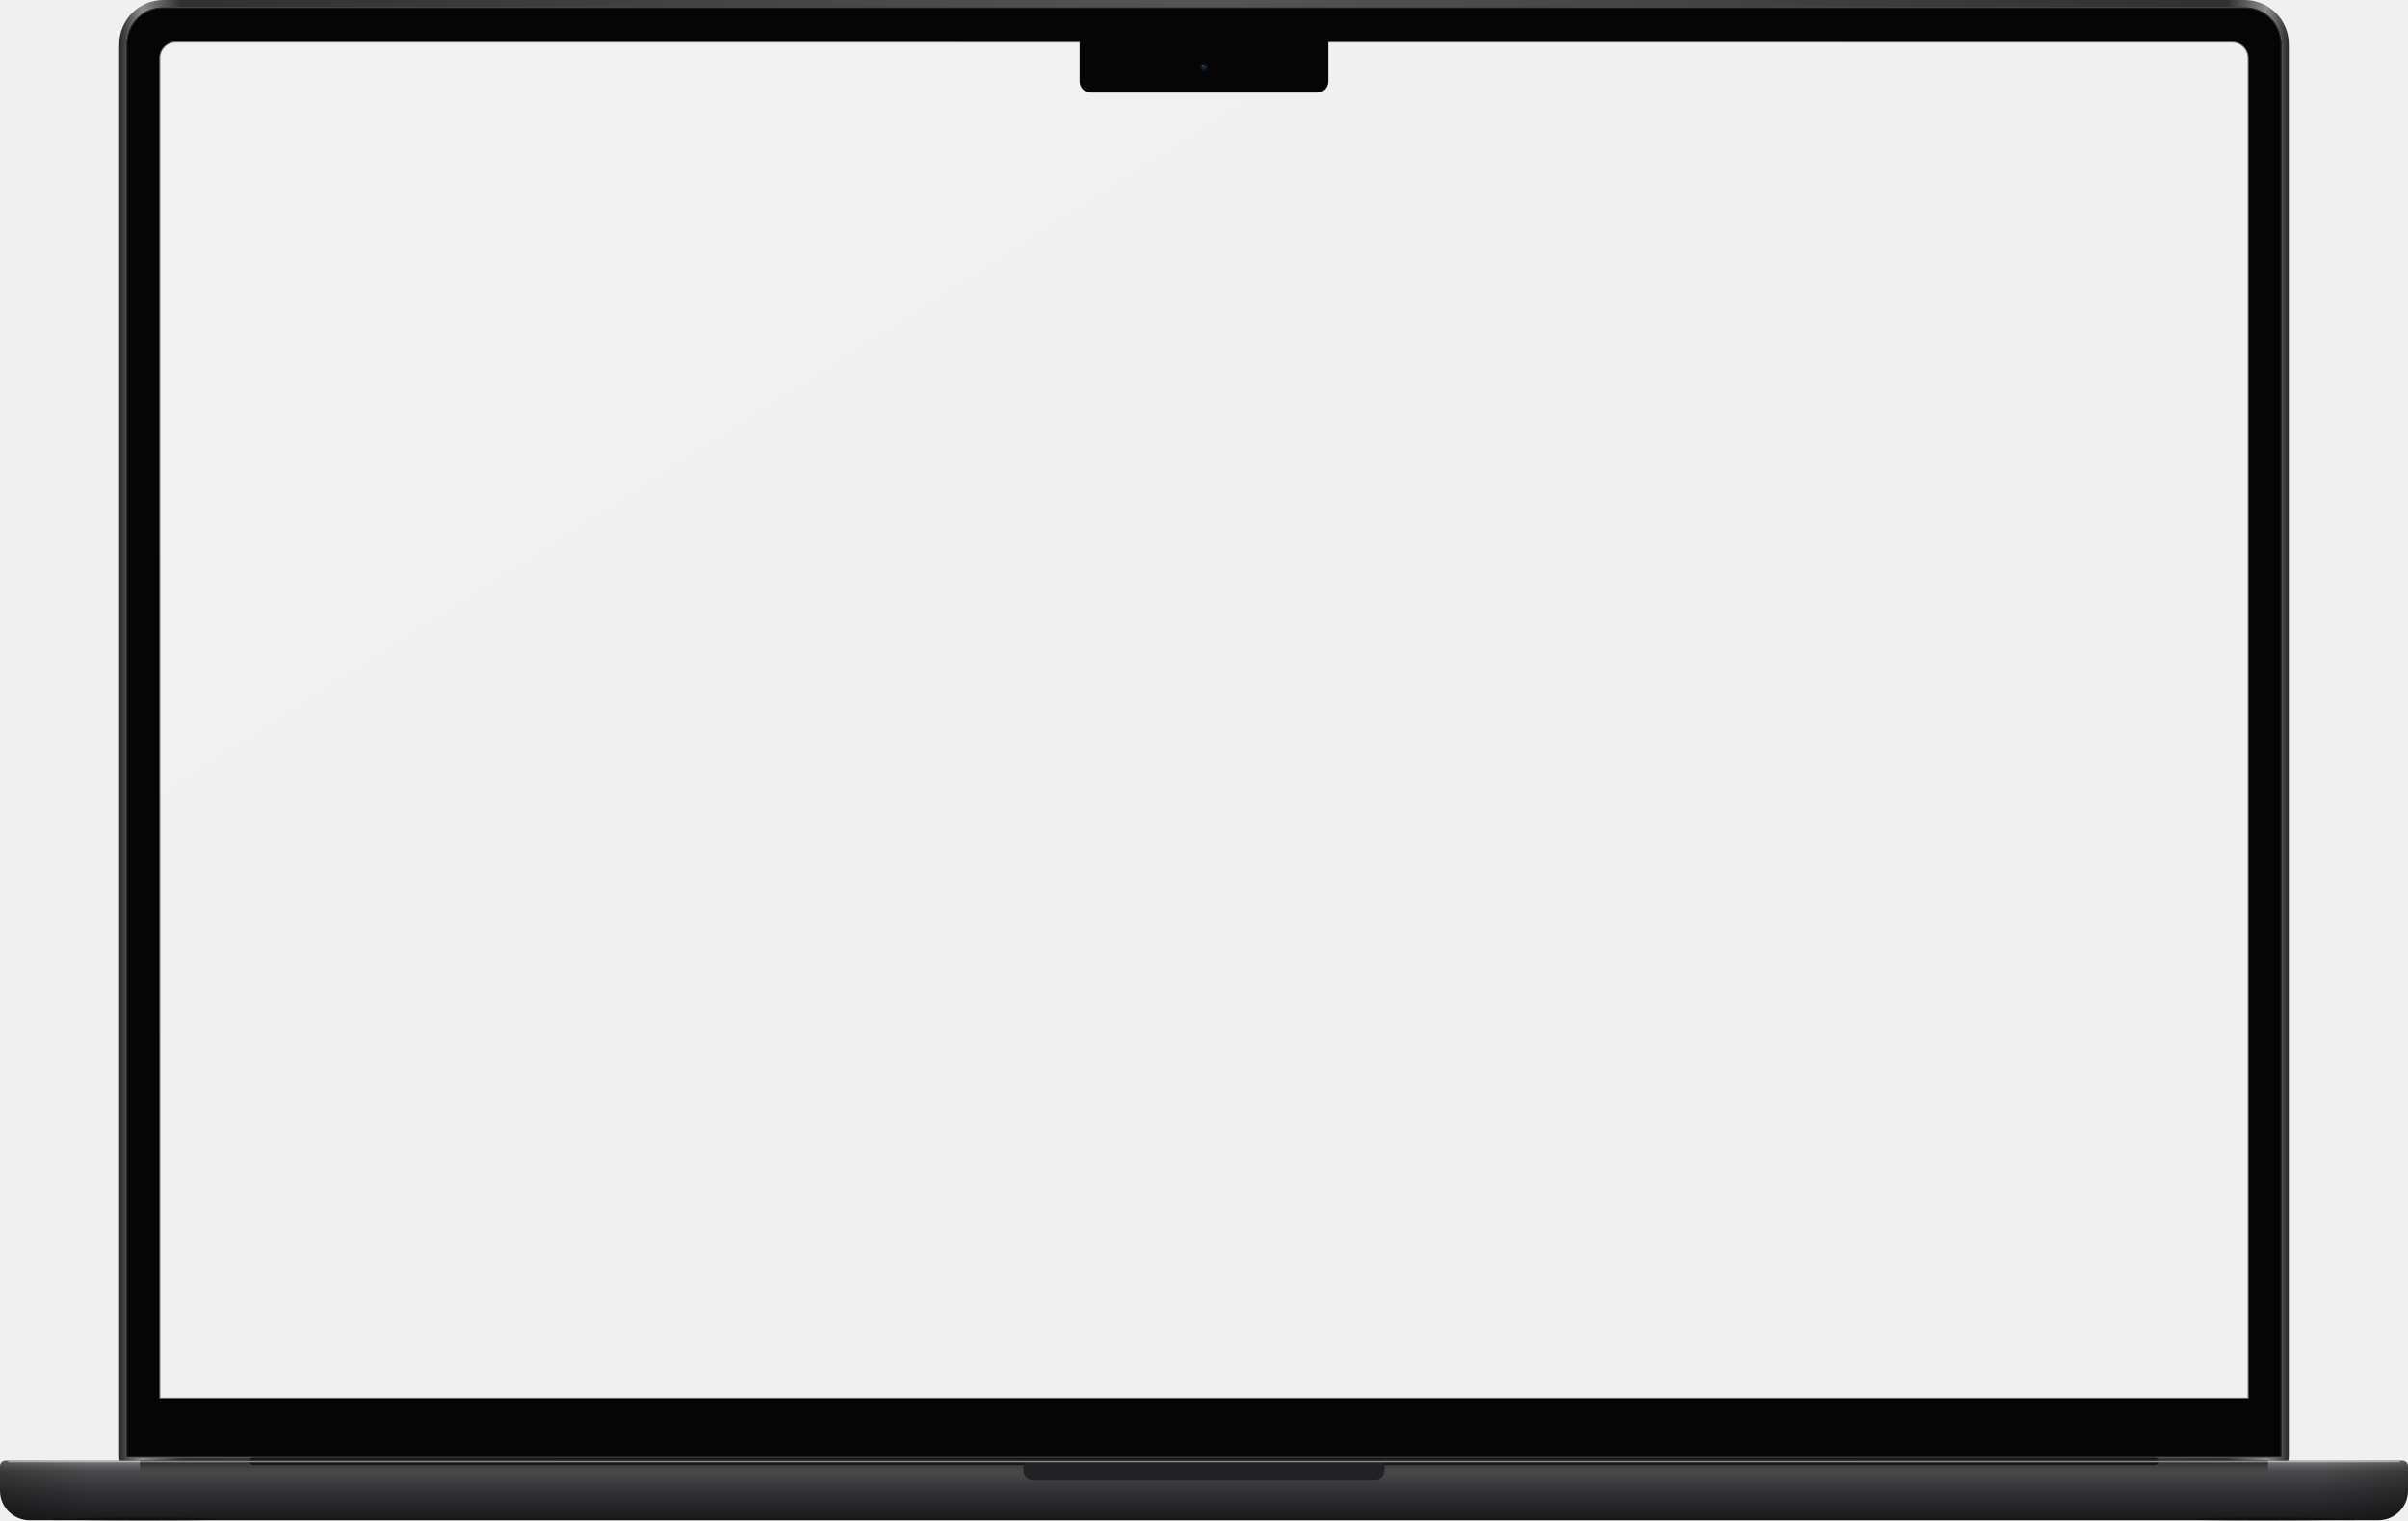
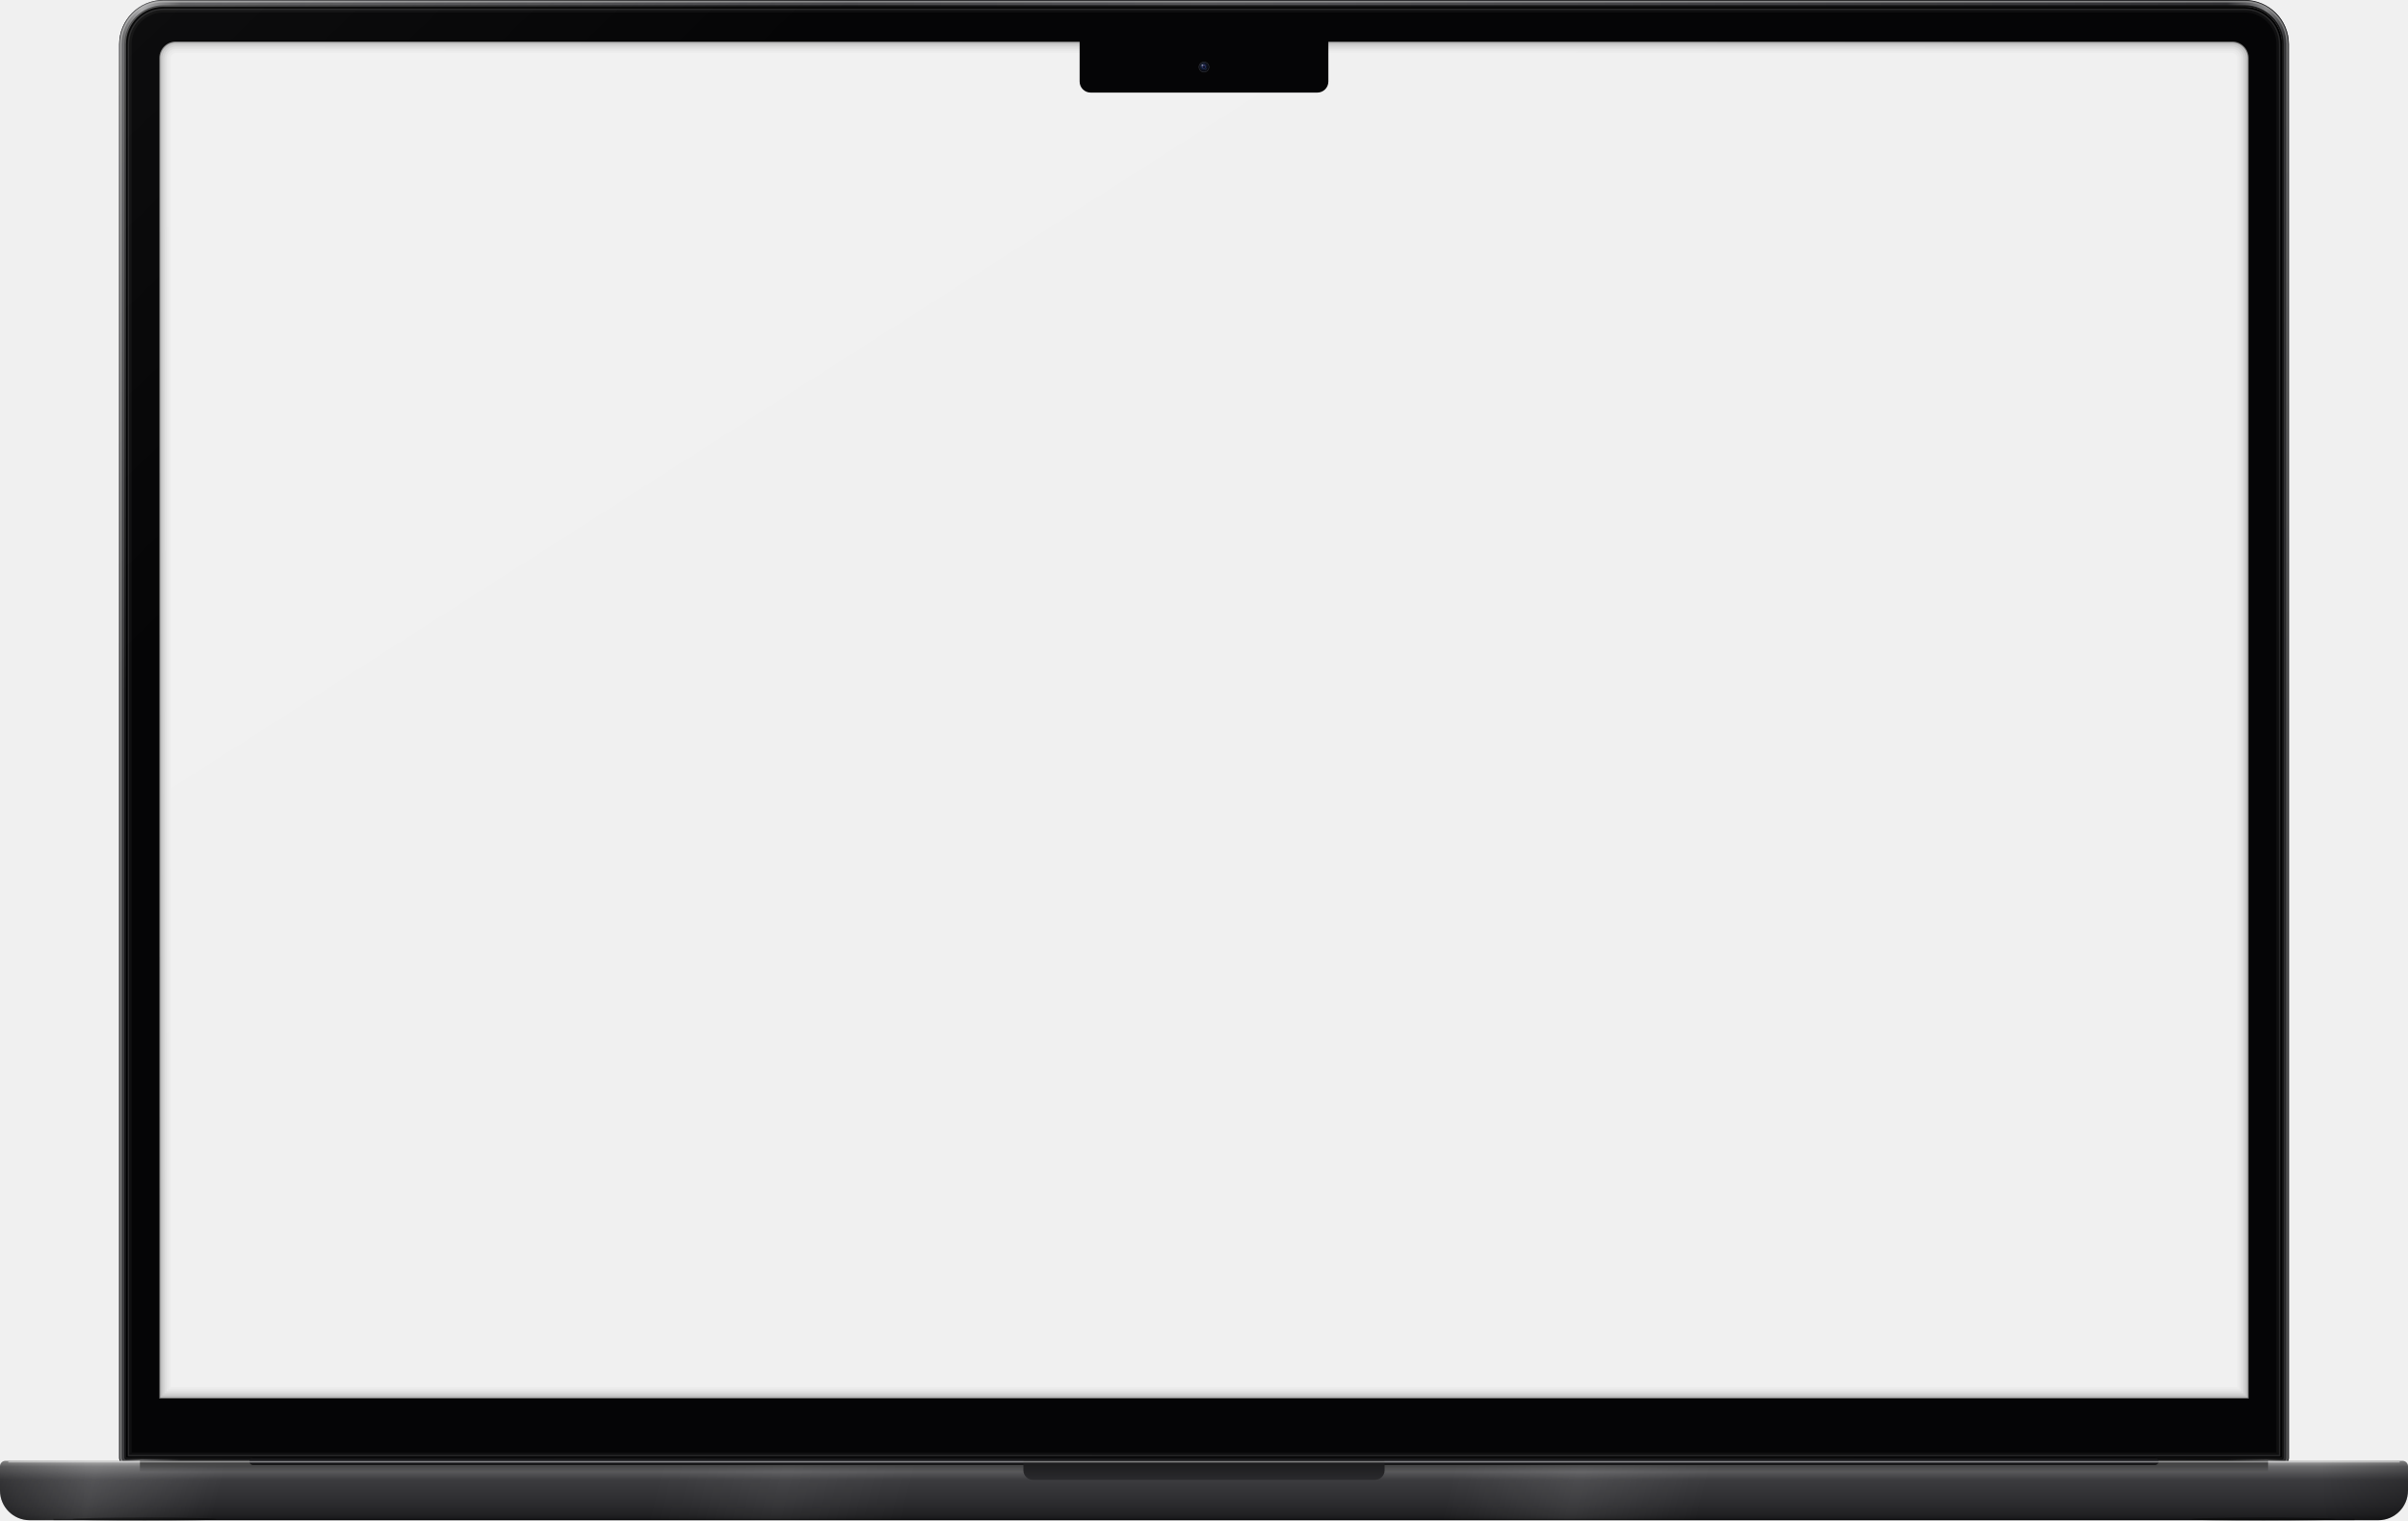
<svg xmlns="http://www.w3.org/2000/svg" width="3485" height="2200" viewBox="0 0 3485 2200">
  <defs>
    <linearGradient id="glare" x1="0" y1="0" x2="1" y2="1">
      <stop offset="0" stop-color="#ffffff" stop-opacity="0.07" />
      <stop offset="0.42" stop-color="#ffffff" stop-opacity="0.015" />
      <stop offset="0.43" stop-color="#ffffff" stop-opacity="0" />
      <stop offset="1" stop-color="#ffffff" stop-opacity="0" />
    </linearGradient>
    <linearGradient id="deck" x1="0" y1="0" x2="0" y2="1">
-       <stop offset="0" stop-color="#78787a" />
-       <stop offset="0.18" stop-color="#49494b" />
-       <stop offset="0.55" stop-color="#303033" />
-       <stop offset="1" stop-color="#1a1a1c" />
+       <stop offset="0" stop-color="#a2a2a3" />
+       <stop offset="0.1" stop-color="#6a6a6c" />
+       <stop offset="0.32" stop-color="#3c3c3f" />
+       <stop offset="0.7" stop-color="#2c2c2f" />
+       <stop offset="0.9" stop-color="#222224" />
+       <stop offset="1" stop-color="#161617" />
    </linearGradient>
    <linearGradient id="deckx" x1="0" y1="0" x2="1" y2="0">
      <stop offset="0" stop-color="#000" stop-opacity="0.25" />
      <stop offset="0.04" stop-color="#000" stop-opacity="0" />
      <stop offset="0.96" stop-color="#000" stop-opacity="0" />
      <stop offset="1" stop-color="#000" stop-opacity="0.25" />
    </linearGradient>
    <linearGradient id="hinge" x1="0" y1="0" x2="0" y2="1">
      <stop offset="0" stop-color="#000" stop-opacity="0.7" />
      <stop offset="1" stop-color="#000" stop-opacity="0" />
    </linearGradient>
    <linearGradient id="lidedge" x1="0" y1="0" x2="1" y2="0">
      <stop offset="0" stop-color="#1a1a1c" />
      <stop offset="0.012" stop-color="#8d8d8f" />
      <stop offset="0.03" stop-color="#303033" />
      <stop offset="0.5" stop-color="#555558" />
      <stop offset="0.97" stop-color="#303033" />
      <stop offset="0.988" stop-color="#8d8d8f" />
      <stop offset="1" stop-color="#1a1a1c" />
    </linearGradient>
+     <linearGradient id="keylight" gradientUnits="userSpaceOnUse" x1="0" y1="0" x2="2091" y2="2200">
+       <stop offset="0" stop-color="#fff" stop-opacity="0.32" />
+       <stop offset="0.28" stop-color="#fff" stop-opacity="0" />
+       <stop offset="0.7" stop-color="#000" stop-opacity="0" />
+       <stop offset="1" stop-color="#000" stop-opacity="0.28" />
+     </linearGradient>
+     <linearGradient id="streaks" gradientUnits="userSpaceOnUse" x1="0" y1="330" x2="3485" y2="1210">
+       <stop offset="0.11" stop-color="#fff" stop-opacity="0" />
+       <stop offset="0.16" stop-color="#fff" stop-opacity="0.5" />
+       <stop offset="0.21" stop-color="#fff" stop-opacity="0" />
+       <stop offset="0.38" stop-color="#fff" stop-opacity="0" />
+       <stop offset="0.43" stop-color="#fff" stop-opacity="0.22" />
+       <stop offset="0.48" stop-color="#fff" stop-opacity="0" />
+       <stop offset="0.69" stop-color="#fff" stop-opacity="0" />
+       <stop offset="0.74" stop-color="#fff" stop-opacity="0.35" />
+       <stop offset="0.79" stop-color="#fff" stop-opacity="0" />
+     </linearGradient>
+     <linearGradient id="thumb" x1="0" y1="0" x2="0" y2="1">
+       <stop offset="0" stop-color="#1a1a1c" />
+       <stop offset="1" stop-color="#2a2a2d" />
+     </linearGradient>
    <linearGradient id="barrel" x1="0" y1="0" x2="0" y2="1">
      <stop offset="0" stop-color="#0a0a0b" />
      <stop offset="0.45" stop-color="#2c2c30" />
      <stop offset="1" stop-color="#0a0a0b" />
    </linearGradient>
  </defs>
  <path fill-rule="evenodd" fill="url(#lidedge)" d="M236.5,0H3248.5A64,64 0 0 1 3312.5,64V2110A10,10 0 0 1 3302.5,2120H182.5A10,10 0 0 1 172.5,2110V64A64,64 0 0 1 236.5,0ZM236.5,10H3248.5A54,54 0 0 1 3302.5,64V2110H182.5V64A54,54 0 0 1 236.5,10Z" />
+   <path fill="none" stroke="#18181a" stroke-opacity="0.9" stroke-width="1.2" d="M236.5,0.6H3248.5A63.4,63.4 0 0 1 3311.9,64V2110A9.4,9.4 0 0 1 3302.5,2119.4H182.5A9.4,9.4 0 0 1 173.1,2110V64A63.4,63.4 0 0 1 236.5,0.6Z" />
+   <path fill="none" stroke="#989899" stroke-opacity="0.8" stroke-width="2.3" d="M236.5,2.35H3248.5A61.65,61.65 0 0 1 3310.15,64V2110A7.65,7.65 0 0 1 3302.5,2117.65H182.5A7.65,7.65 0 0 1 174.85,2110V64A61.65,61.65 0 0 1 236.5,2.35Z" />
+   <path fill="none" stroke="#050506" stroke-opacity="0.8" stroke-width="2.5" d="M236.5,8.75H3248.5A55.25,55.25 0 0 1 3303.75,64V2110A1.25,1.25 0 0 1 3302.5,2111.25H182.5A1.25,1.25 0 0 1 181.25,2110V64A55.25,55.25 0 0 1 236.5,8.75Z" />
+   <path fill-rule="evenodd" fill="url(#keylight)" d="M236.5,0H3248.5A64,64 0 0 1 3312.5,64V2110A10,10 0 0 1 3302.5,2120H182.5A10,10 0 0 1 172.5,2110V64A64,64 0 0 1 236.5,0ZM236.5,10H3248.5A54,54 0 0 1 3302.5,64V2110H182.5V64A54,54 0 0 1 236.5,10Z" />
  <path fill-rule="evenodd" fill="#050506" d="M236.5,10H3248.5A54,54 0 0 1 3302.5,64V2110H182.5V64A54,54 0 0 1 236.5,10ZM254.5,60H3230.5A24,24 0 0 1 3254.5,84V2024H230.5V84A24,24 0 0 1 254.5,60Z" />
-   <path fill="none" stroke="#ffffff" stroke-opacity="0.14" stroke-width="2" d="M236.5,11H3248.5A53,53 0 0 1 3301.5,64V2109H183.5V64A53,53 0 0 1 236.5,11Z" />
+   <path fill="none" stroke="#000000" stroke-opacity="0.9" stroke-width="2.4" d="M236.5,11.2H3248.5A52.8,52.8 0 0 1 3301.3,64V2108.8H183.7V64A52.8,52.8 0 0 1 236.5,11.2Z" />
+   <path fill="none" stroke="#ffffff" stroke-opacity="0.14" stroke-width="2" d="M236.5,13.4H3248.5A50.6,50.6 0 0 1 3299.1,64V2106.6H185.9V64A50.6,50.6 0 0 1 236.5,13.4Z" />
+   <path fill="none" stroke="#ffffff" stroke-opacity="0.04" stroke-width="3.6" d="M236.5,16.2H3248.5A47.8,47.8 0 0 1 3296.3,64V2103.8H188.7V64A47.8,47.8 0 0 1 236.5,16.2Z" />
+   <path fill-rule="evenodd" fill="url(#keylight)" opacity="0.12" d="M236.5,10H3248.5A54,54 0 0 1 3302.5,64V2110H182.5V64A54,54 0 0 1 236.5,10ZM254.5,60H3230.5A24,24 0 0 1 3254.5,84V2024H230.5V84A24,24 0 0 1 254.5,60Z" />
  <path fill="none" stroke="#000" stroke-opacity="0.55" stroke-width="3" d="M254.5,60H3230.5A24,24 0 0 1 3254.5,84V2024H230.5V84A24,24 0 0 1 254.5,60Z" />
+   <path fill="none" stroke="#000" stroke-opacity="0.2" stroke-width="3" d="M254.5,63H3230.5A21,21 0 0 1 3251.5,84V2021H233.5V84A21,21 0 0 1 254.5,63Z" />
+   <path fill="none" stroke="#000" stroke-opacity="0.13" stroke-width="3" d="M254.5,66H3230.5A18,18 0 0 1 3248.5,84V2018H236.5V84A18,18 0 0 1 254.5,66Z" />
+   <path fill="none" stroke="#000" stroke-opacity="0.08" stroke-width="3" d="M254.5,69H3230.5A15,15 0 0 1 3245.5,84V2015H239.5V84A15,15 0 0 1 254.5,69Z" />
+   <path fill="none" stroke="#000" stroke-opacity="0.045" stroke-width="3" d="M254.5,72H3230.5A12,12 0 0 1 3242.5,84V2012H242.5V84A12,12 0 0 1 254.5,72Z" />
+   <path fill="none" stroke="#000" stroke-opacity="0.02" stroke-width="3" d="M254.5,75H3230.5A9,9 0 0 1 3239.5,84V2009H245.5V84A9,9 0 0 1 254.5,75Z" />
  <path fill="url(#glare)" d="M254.5,60H3230.5A24,24 0 0 1 3254.5,84V2024H230.5V84A24,24 0 0 1 254.5,60Z" />
  <path fill="#050506" d="M1562.5,56H1922.5V118A16,16 0 0 1 1906.5,134H1578.5A16,16 0 0 1 1562.5,118V56Z" />
-   <circle cx="1742.5" cy="97" r="8" fill="#07080b" />
-   <circle cx="1742.5" cy="97" r="4.96" fill="#141a26" />
-   <circle cx="1742.5" cy="97" r="2.72" fill="#1e2a40" />
-   <circle cx="1740.5" cy="95" r="1.12" fill="#ffffff" fill-opacity="0.35" />
+   <radialGradient id="lens1743x97g" cx="0.38" cy="0.35" r="0.75">
+     <stop offset="0" stop-color="#2c3855" />
+     <stop offset="0.55" stop-color="#0e1424" />
+     <stop offset="1" stop-color="#040508" />
+   </radialGradient>
+   <radialGradient id="lens1743x97c" cx="0.45" cy="0.4" r="0.7">
+     <stop offset="0" stop-color="#5b4a8c" stop-opacity="0.85" />
+     <stop offset="0.6" stop-color="#1c2a52" stop-opacity="0.9" />
+     <stop offset="1" stop-color="#0a0f1d" />
+   </radialGradient>
+   <circle cx="1742.5" cy="97" r="8" fill="#0b0c0f" />
+   <circle cx="1742.5" cy="97" r="7.2" fill="none" stroke="#4a4d55" stroke-opacity="0.75" stroke-width="0.64" />
+   <circle cx="1742.5" cy="97" r="6.24" fill="url(#lens1743x97g)" />
+   <circle cx="1742.5" cy="97" r="3.52" fill="url(#lens1743x97c)" />
+   <circle cx="1742.5" cy="97" r="1.36" fill="#020203" />
+   <ellipse cx="1740.1" cy="94.44" rx="1.36" ry="0.88" transform="rotate(-35 1740.1 94.44)" fill="#ffffff" fill-opacity="0.6" />
+   <path fill="none" stroke="#8fb4ff" stroke-opacity="0.3" stroke-width="0.48" stroke-linecap="round" d="M1746.66,98.6 A4.48,4.48 0 0 1 1743.7,101.32" />
  <path fill="url(#deck)" d="M8,2114H3477A8,8 0 0 1 3485,2122V2157A43,43 0 0 1 3442,2200H43A43,43 0 0 1 0,2157V2122A8,8 0 0 1 8,2114Z" />
  <path fill="url(#deckx)" d="M8,2114H3477A8,8 0 0 1 3485,2122V2157A43,43 0 0 1 3442,2200H43A43,43 0 0 1 0,2157V2122A8,8 0 0 1 8,2114Z" />
+   <path fill="url(#streaks)" opacity="0.25" d="M8,2114H3477A8,8 0 0 1 3485,2122V2157A43,43 0 0 1 3442,2200H43A43,43 0 0 1 0,2157V2122A8,8 0 0 1 8,2114Z" />
  <path fill="url(#hinge)" d="M202.5,2114H3282.5V2130H202.5V2114Z" />
  <path fill="url(#barrel)" d="M365.9,2110H3119.1A5,5 0 0 1 3124.1,2115V2115A5,5 0 0 1 3119.1,2120H365.9A5,5 0 0 1 360.9,2115V2115A5,5 0 0 1 365.9,2110Z" />
  <ellipse cx="209.1" cy="2198.5" rx="104.55" ry="2.5" fill="#000" fill-opacity="0.35" />
  <ellipse cx="3275.9" cy="2198.5" rx="104.55" ry="2.5" fill="#000" fill-opacity="0.35" />
  <path fill="none" stroke="#000" stroke-opacity="0.35" stroke-width="2" d="M77.4,2199 H3407.6" />
-   <path fill="#222224" d="M1481.13,2114H2003.88V2127.76A13.76,13.76 0 0 1 1990.12,2141.52H1494.89A13.76,13.76 0 0 1 1481.13,2127.76V2114Z" />
+   <path fill="url(#thumb)" d="M1481.13,2114H2003.88V2127.76A13.76,13.76 0 0 1 1990.12,2141.52H1494.89A13.76,13.76 0 0 1 1481.13,2127.76V2114Z" />
  <path stroke="#fff" stroke-opacity="0.45" stroke-width="2" d="M12,2115.5 H3473" />
</svg>
